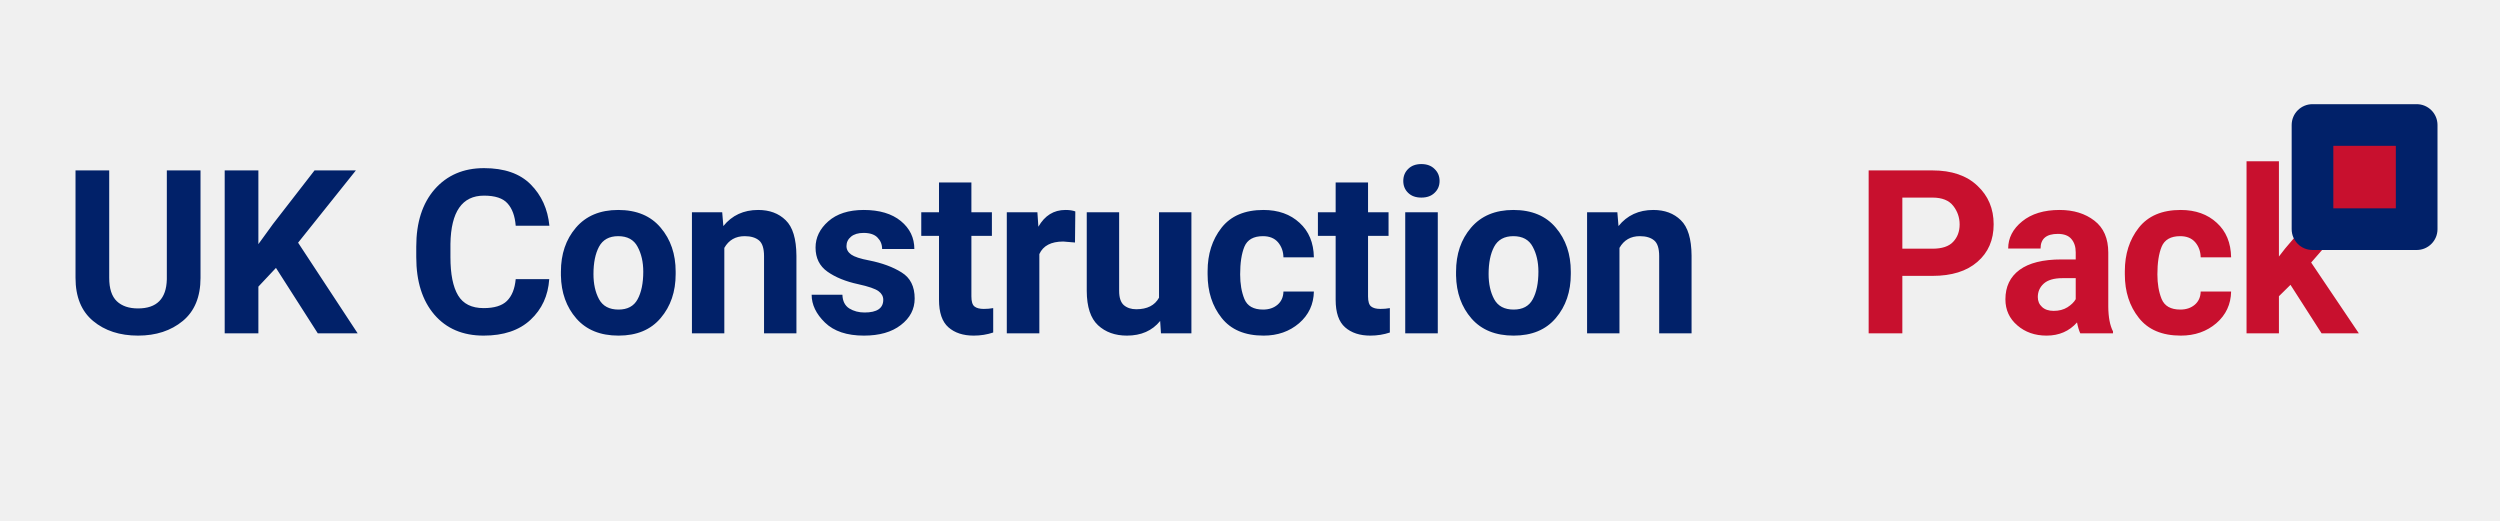
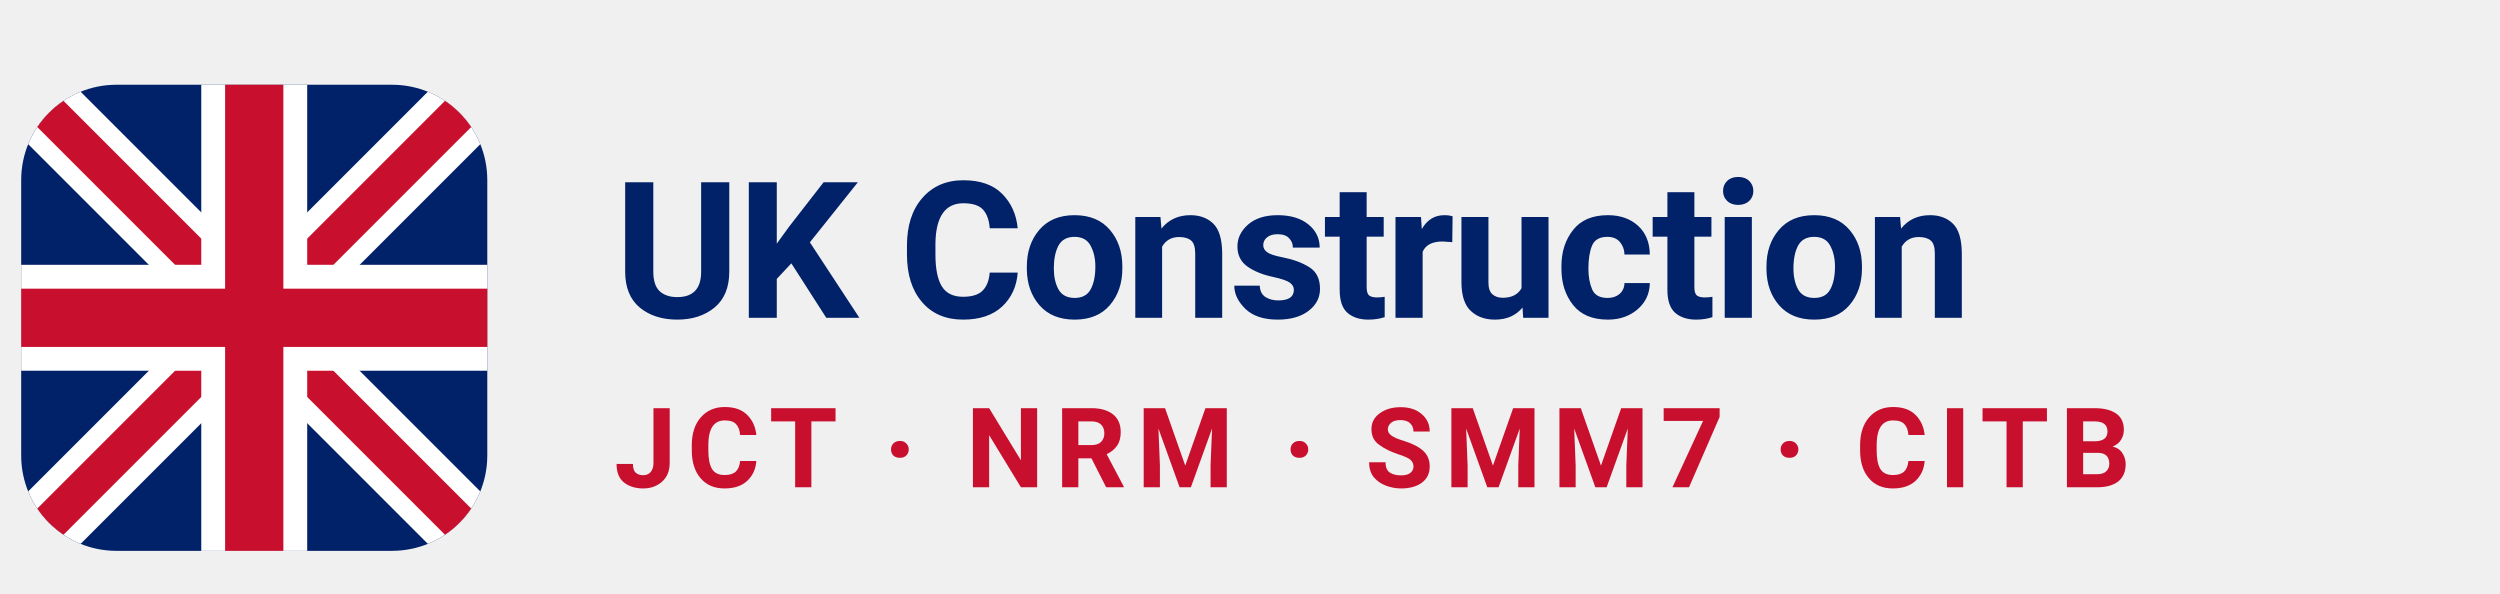
- <svg xmlns="http://www.w3.org/2000/svg" viewBox="0 0 240 50" width="240" height="50" role="img" aria-label="UK Construction Pack">
-   <g font-family="-apple-system, BlinkMacSystemFont, 'Segoe UI', Roboto, 'Helvetica Neue', Arial, sans-serif" font-weight="700" font-size="22" letter-spacing="-0.3">
-     <text x="6" y="32" fill="#012169">UK Construction</text>
-     <text x="178" y="32" fill="#C8102E">Pack</text>
+ <svg xmlns="http://www.w3.org/2000/svg" viewBox="0 0 236 56" width="236" height="56" role="img" aria-label="UK Construction Pack">
+   <clipPath id="ukc">
+     <rect x="2" y="8" width="44" height="44" rx="9" />
+   </clipPath>
+   <g clip-path="url(#ukc)">
+     <rect x="2" y="8" width="44" height="44" fill="#012169" />
+     <path d="M2,8 L46,52 M46,8 L2,52" stroke="#FFFFFF" stroke-width="7" />
+     <path d="M2,8 L46,52 M46,8 L2,52" stroke="#C8102E" stroke-width="3.5" />
+     <path d="M24,8 V52 M2,30 H46" stroke="#FFFFFF" stroke-width="10" />
+     <path d="M24,8 V52 M2,30 H46" stroke="#C8102E" stroke-width="5.5" />
  </g>
-   <rect x="220" y="10" width="14" height="14" rx="2" fill="#012169" />
-   <rect x="224" y="14" width="6" height="6" fill="#C8102E" />
+   <g font-family="-apple-system, BlinkMacSystemFont, 'Segoe UI', Roboto, 'Helvetica Neue', Arial, sans-serif" letter-spacing="-0.3">
+     <text x="58" y="30" font-size="18" font-weight="700" fill="#012169">UK Construction</text>
+     <text x="58" y="46" font-size="10.5" font-weight="600" fill="#C8102E" letter-spacing="1">JCT · NRM · SMM7 · CITB</text>
+   </g>
</svg>
